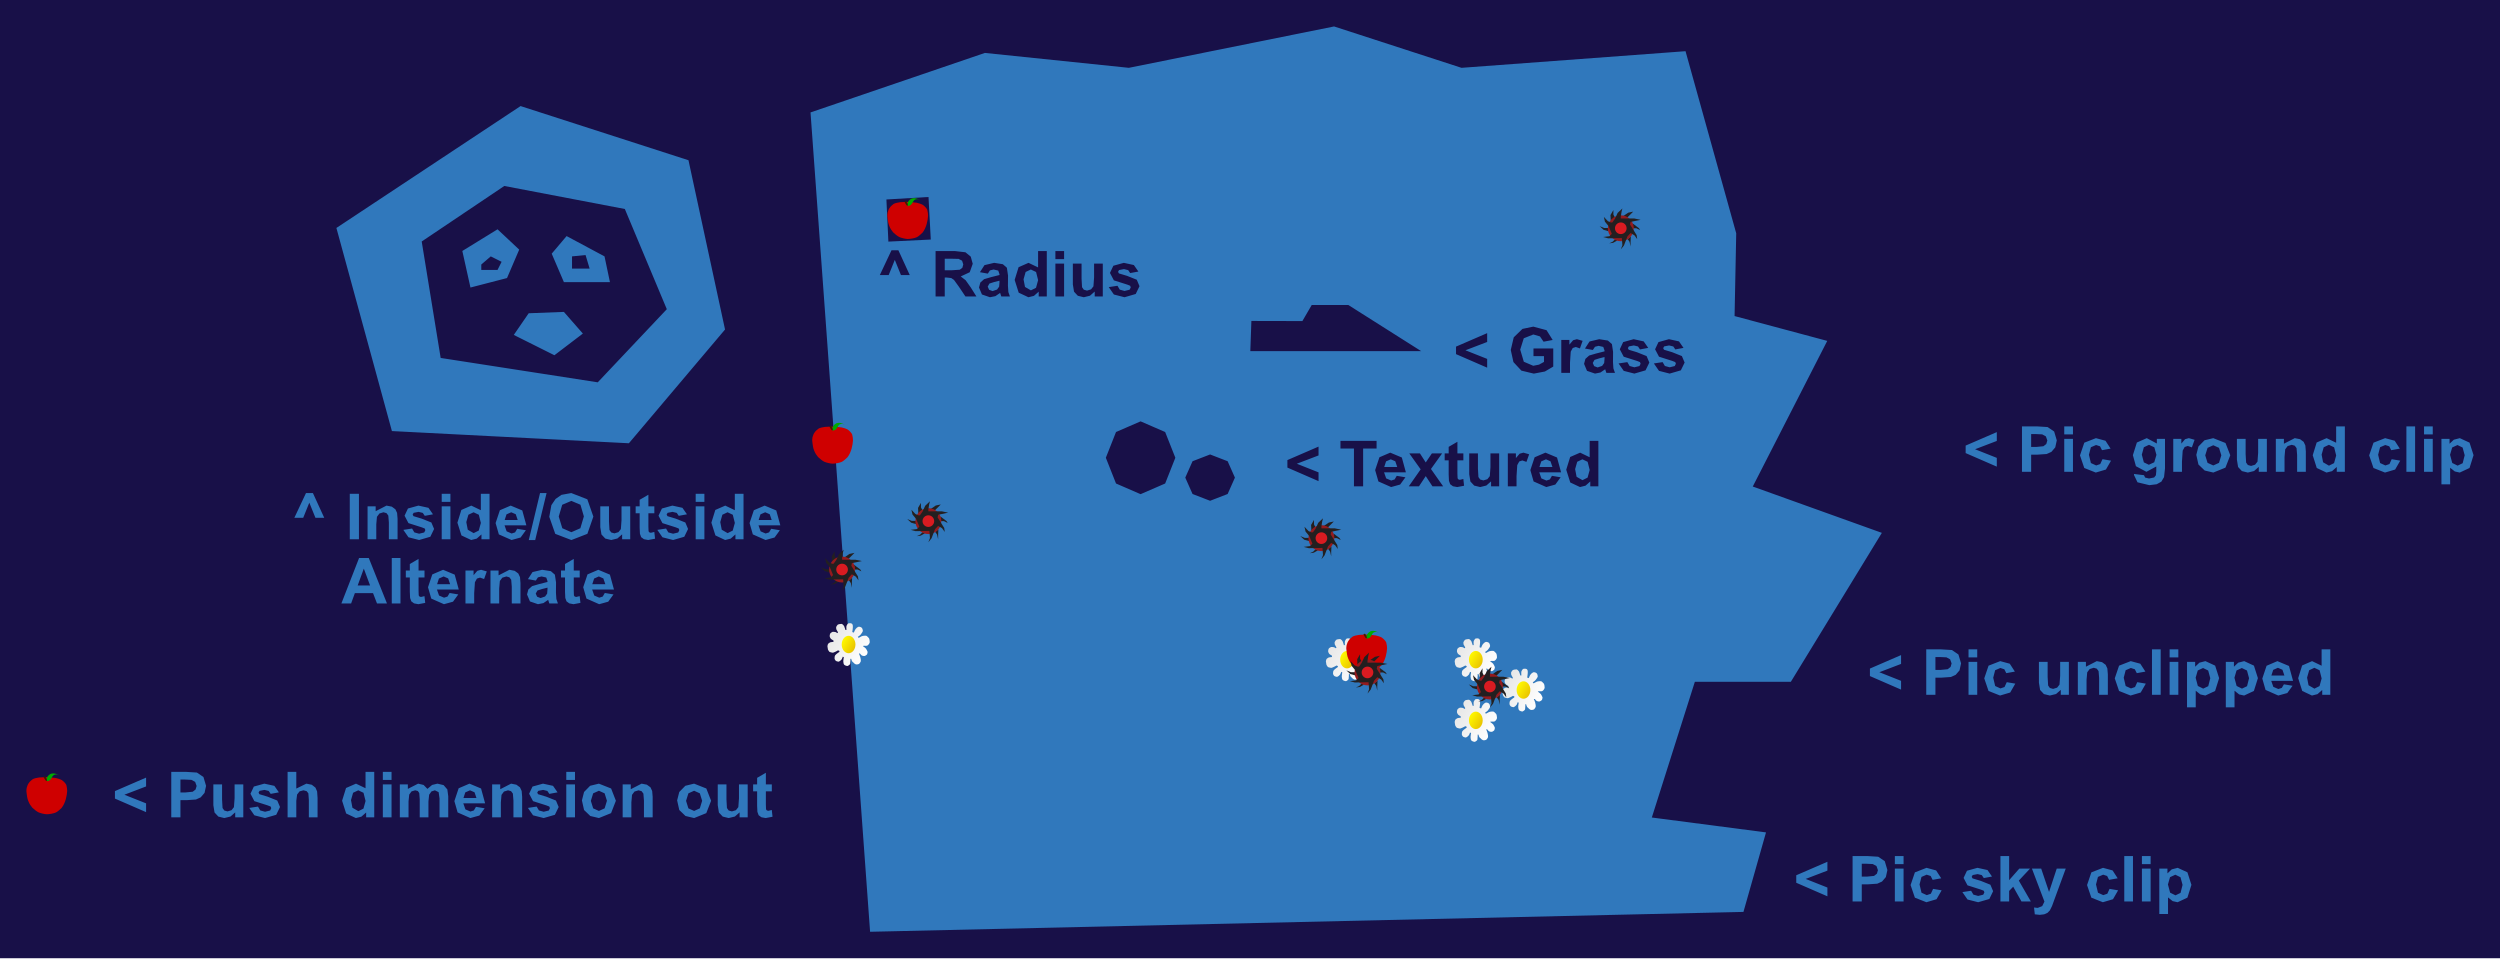
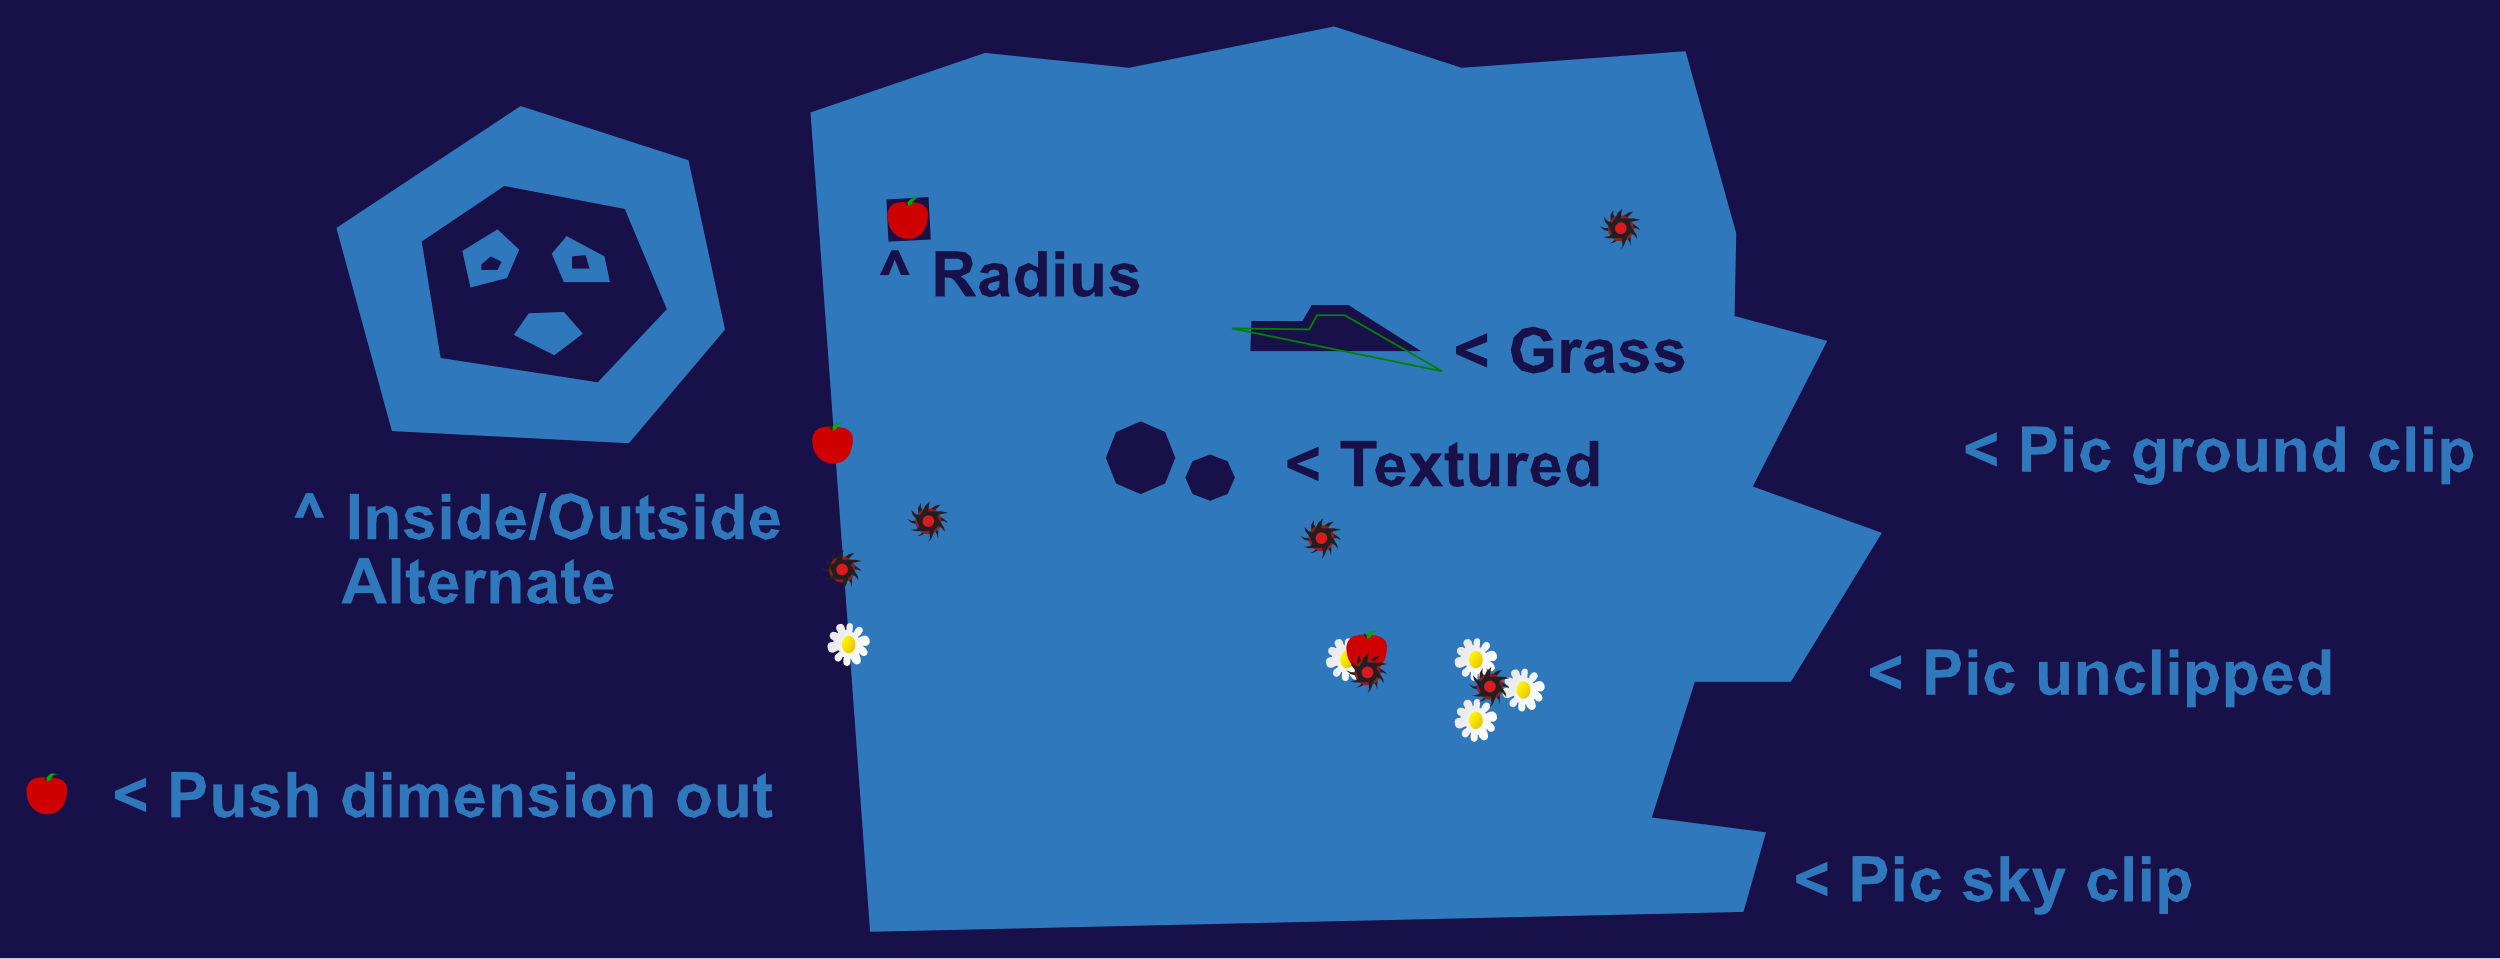
<svg xmlns="http://www.w3.org/2000/svg" xmlns:xlink="http://www.w3.org/1999/xlink" viewBox="0 0 945.219 362.292">
  <defs>
    <g id="killer">
      <style type="text/css">
        	.st0{fill:#231F20;}
        	.st1{fill:#941A1D;}
        	.st2{fill:#D91B21;}
        </style>
      <polygon id="polygon3339" class="st0" points="12.7,1.2 10.8,1.6 8.9,2.9 10.4,3.5 " />
      <polygon id="polygon3341" class="st0" points="15.3,8.2 13.9,7.5 12.7,7.5 12.5,5.7 14.9,7.5 " />
      <polygon id="polygon3343" class="st0" points="11.7,14.4 11.3,12.6 10.6,11.6 11.8,10.6 11.7,12.7 " />
      <polygon id="polygon3345" class="st0" points="3.6,13.2 4.9,12.6 5.8,11.7 6.7,12.1 5.1,13 " />
      <polygon id="polygon3347" class="st0" points="1.7,7.4 0,6.7 1.5,8.1 3.3,8.6 3.3,7.4 " />
      <polygon id="polygon3349" class="st0" points="5.2,0.6 5.2,2.3 5.8,3.5 4.2,4.6 4.1,2.5 " />
      <circle id="circle3351" class="st1" cx="8" cy="7.5" r="4.9" />
      <polygon id="polygon3353" class="st0" points="14.2,11.6 13.2,10.2 11.7,9.3 10.5,10.6 9.2,14 8,15.5 8.6,13.9 8.4,11.2 3.2,11.3          1.3,10.8 3.7,10.5 4.6,9.6 3.4,6.7 2,5 1.6,3.2 3.1,4.8 4.2,5.3 4.8,5.3 5.8,3.9 6.8,1.7 8.6,0 8.3,1.2 8,3.1 8,3.8 13.1,3.8          15.5,4.3 11.7,5.1 11.5,6.1 14,10.1 " />
      <circle id="circle3355" class="st2" cx="8" cy="7.5" r="2.2" />
    </g>
    <g id="apple">
      <style type="text/css">
        	.main{fill:#CF0000;}
        	.leaf{fill:#00AA00;}
        	.stem{fill:#3F1D00;}
        </style>
      <path class="main" d="M15.4,6.6c0-0.5-0.1-1.5-0.3-2.2c-0.2-0.6-1.1-1.5-1.7-1.9c-0.5-0.3-1.7-0.7-2.3-0.8C10.2,1.6,8.8,1.4,8,1.4             c-0.7,0-2.5,0-3.2,0.1c-0.6,0.1-2,0.3-2.5,0.7c-0.4,0.3-1.2,1-1.4,1.4C0.6,3.9,0.2,4.9,0.1,5.4c-0.2,1.1-0.1,1.7,0,2.3             c0.1,0.7,0.2,1.8,0.6,2.7c0.4,1.1,1,1.9,1.5,2.5c0.5,0.5,1.7,1.5,2.4,1.8c0.7,0.3,2.3,0.7,3.1,0.7c0.9,0,2.7-0.3,3.5-0.7             c0.6-0.3,1.6-1.2,2.1-1.7C14.8,11.1,15.3,8.3,15.4,6.6z" />
      <path class="leaf" d="M12.3,0.7c-0.2-0.1-0.8-0.5-1.5-0.3c-0.1,0-0.3,0.1-0.5,0.2C9.9,0.9,9.8,1.1,9.5,1.7C9.2,2.1,9.1,2.3,8.9,2.5             C8.5,2.8,7.8,3,7.6,2.8C7.3,2.5,7.7,1.6,8,1.1c0.2-0.3,0.6-0.7,1.2-1C10.7-0.4,12.2,0.6,12.3,0.7z" />
      <path class="stem" d="M7.4,2.8C7.1,2.5,6.5,1.4,6.5,1.4c0-0.1,0-0.2,0.1-0.2l0.2-0.1c0.2-0.1,0.4,0,0.4,0.1c0,0,0.6,1,0.6,1.4             c0,0-0.1,0.1-0.2,0.2C7.6,2.8,7.4,2.8,7.4,2.8z" />
    </g>
    <g id="flower">
      <style type="text/css">
    	.petals{fill:url(#gradientpetals);}
    	.middle{fill:url(#gradientmiddle);}
    </style>
      <linearGradient id="gradientpetals" gradientUnits="userSpaceOnUse" x1="14.81" y1="11.872" x2="1.102" y2="3.958">
        <stop offset="0" style="stop-color:#FFFFFF" />
        <stop offset="1" style="stop-color:#E7E7E7" />
      </linearGradient>
      <path id="petals" class="petals" d="M9.4,3.3L10,3.5c0,0,0.4-1.1,0.7-1.4c0.2-0.3,0.7-0.7,1-0.8c0.3-0.1,1,0.1,1.2,0.3   c0.3,0.2,0.5,0.9,0.5,1.2c0,0.4-0.6,1.1-0.8,1.4c-0.2,0.3-1.1,0.9-1.1,0.9l0.3,0.4c0,0,0.8-0.4,1.1-0.6c0.4-0.2,1.4-0.3,1.8-0.2   c0.3,0.1,0.8,0.7,1,0.9c0.2,0.3,0.3,1.1,0.3,1.5c0,0.4-0.5,1.1-0.9,1.3c-0.3,0.2-1.1,0-1.5,0.1c-0.1,0-0.2,0.1-0.2,0.1s1,0.7,1.2,1   c0.2,0.3,0.5,0.9,0.6,1.2c0,0.2-0.1,0.7-0.2,0.9c-0.1,0.2-0.6,0.5-0.8,0.6c-0.3,0.1-0.9,0-1.1-0.1c-0.3-0.1-0.8-0.8-0.8-0.8l-0.4,0   c0,0,0.4,0.9,0.5,1.3c0.1,0.4,0.3,1.2,0.2,1.7c-0.1,0.3-0.4,0.7-0.6,0.9c-0.3,0.2-0.9,0.3-1.3,0.2c-0.3-0.1-0.8-0.5-1-0.8   C9.2,14.5,9,13.4,9,13.4H8.7c0,0,0,1.5-0.1,1.9C8.5,15.6,8,16,7.7,16.1c-0.3,0.1-1.1-0.2-1.3-0.4c-0.3-0.2-0.4-1-0.4-1.4   c0-0.4,0.2-1.5,0.2-1.5l-0.4-0.2c0,0-0.2,0.7-0.4,1c-0.2,0.3-0.8,0.8-1.2,0.9c-0.3,0-0.9-0.2-1.1-0.4c-0.2-0.2-0.4-0.6-0.4-0.8   c0-0.3,0-1,0.3-1.3c0.3-0.4,1.5-1.2,1.5-1.2s0.1-0.3,0-0.4C4.3,10.3,4,10.2,4,10.2s-0.6,0.4-0.9,0.5c-0.3,0.1-0.8,0.4-1.1,0.4   c-0.3,0-0.9-0.2-1.2-0.3c-0.2-0.2-0.5-0.6-0.6-0.9C0.2,9.6,0,9,0,8.6c0-0.2,0.2-0.9,0.4-1c0.2-0.2,0.7-0.5,1-0.5   C1.6,7.1,2.3,7,2.3,7l0-0.5c0,0-0.6-0.4-0.8-0.5C1.2,5.8,1,5.4,0.9,5.1c-0.1-0.3,0-1,0.2-1.3C1.3,3.5,2,3.2,2,3.2s0.8,0,1.1,0.1   c0.2,0.1,0.7,0.4,0.7,0.4l0.2-0.3c0,0-0.4-0.7-0.5-0.9C3.3,2.3,3.3,1.7,3.3,1.4c0.1-0.3,0.4-0.7,0.6-0.9C4.2,0.3,5,0.2,5.4,0.2   C5.7,0.3,6.1,0.7,6.3,1c0.2,0.4,0.5,1.5,0.5,1.5l0.4,0c0,0-0.1-1.1,0-1.5c0.1-0.3,0.4-0.8,0.7-1c0.3-0.1,1-0.1,1.3,0.1   c0.2,0.1,0.4,0.5,0.4,0.8C9.7,1.5,9.4,3.3,9.4,3.3z" />
      <linearGradient id="gradientmiddle" gradientUnits="userSpaceOnUse" x1="10.408" y1="9.466" x2="5.545" y2="6.658">
        <stop offset="0" style="stop-color:#E9C300" />
        <stop offset="1" style="stop-color:#FFF900" />
      </linearGradient>
      <ellipse id="middle" class="middle" cx="8" cy="8" rx="2.6" ry="3.3" />
    </g>
  </defs>
  <rect width="100%" height="100%" style="fill: #181048;" />
  <path fill-rule="evenodd" fill="#3078bc" d="M659.175 344.784 L328.97 352.292 L306.444 42.509 L372.371 20.011 L426.808 25.643 L504.396 10 L552.576 25.643 L637.275 19.357 L656.444 88.214 L655.819 119.499 L690.858 128.885 L662.701 183.948 L711.507 201.468 L677.093 257.782 L640.801 257.782 L624.533 309.09 L667.707 314.721 M464.159 174.388 L457.523 171.822 L450.886 174.388 L448.137 180.582 L450.886 186.776 L457.523 189.342 L464.159 186.776 L466.908 180.582 M440.534 163.34 L431.243 159.308 L421.951 163.34 L418.103 173.073 L421.951 182.807 L431.243 186.839 L440.534 182.807 L444.383 173.073 M260.27 299.954 L259.391 302.79 L260.27 305.626 L262.438 306.61 L264.6 305.626 L265.473 302.766 L264.6 299.954 L262.438 298.97 M224.27 299.954 L223.391 302.79 L224.27 305.626 L226.438 306.61 L228.6 305.626 L229.473 302.766 L228.6 299.954 L226.438 298.97 M175.918 299.591 L175.226 301.723 L180.148 301.723 L179.41 299.55 L177.699 298.805 M133.498 299.737 L132.707 302.52 L133.257 305.403 L135.484 306.692 L137.418 305.725 L138.214 302.837 L137.441 299.749 L135.46 298.805 M274.664 296.567 L274.664 302.286 L274.846 305.503 L275.508 306.44 L276.727 306.786 L278.238 306.323 L279.153 305.175 L279.399 301.817 L279.399 296.567 L282.692 296.567 L282.692 309.013 L279.633 309.013 L279.633 307.149 L277.846 308.72 L275.508 309.294 L273.258 308.743 L271.817 307.196 L271.371 304.442 L271.371 296.567 M217.399 296.567 L217.399 309.013 L214.106 309.013 L214.106 296.567 M148.039 296.567 L148.039 309.013 L144.746 309.013 L144.746 296.567 M83.96 296.567 L83.96 302.286 L84.142 305.503 L84.804 306.44 L86.023 306.786 L87.534 306.323 L88.449 305.175 L88.695 301.817 L88.695 296.567 L91.988 296.567 L91.988 309.013 L88.929 309.013 L88.929 307.149 L87.142 308.72 L84.804 309.294 L82.554 308.743 L81.113 307.196 L80.667 304.442 L80.667 296.567 M267.055 298.12 L268.86 302.755 L267.037 307.436 L262.449 309.294 L259.186 308.52 L256.824 306.253 L256.016 302.614 L256.824 299.438 L259.115 297.095 L262.426 296.286 M244.57 296.679 L245.936 297.68 L246.58 299.063 L246.762 301.278 L246.762 309.013 L243.469 309.013 L243.469 302.661 L243.258 300.054 L242.572 299.134 L241.43 298.805 L239.895 299.274 L238.963 300.516 L238.711 303.376 L238.711 309.013 L235.418 309.013 L235.418 296.567 L238.477 296.567 L238.477 298.395 L242.578 296.286 M231.055 298.12 L232.86 302.755 L231.037 307.436 L226.449 309.294 L223.186 308.52 L220.824 306.253 L220.016 302.614 L220.824 299.438 L223.115 297.095 L226.426 296.286 M209.094 297.118 L210.805 299.579 L207.699 300.153 L206.943 299.04 L205.355 298.653 L203.492 299.016 L203.117 299.684 L203.445 300.282 L206.521 301.208 L210.195 302.673 L211.226 305.122 L209.797 308.063 L205.566 309.294 L201.541 308.263 L199.601 305.462 L202.906 304.958 L203.762 306.417 L205.566 306.915 L207.488 306.446 L207.922 305.567 L207.687 304.946 L206.586 304.513 L201.535 302.907 L200.058 300.106 L201.336 297.388 L205.297 296.286 M195.227 296.679 L196.592 297.68 L197.236 299.063 L197.418 301.278 L197.418 309.013 L194.125 309.013 L194.125 302.661 L193.914 300.054 L193.228 299.134 L192.086 298.805 L190.551 299.274 L189.619 300.516 L189.367 303.376 L189.367 309.013 L186.074 309.013 L186.074 296.567 L189.133 296.567 L189.133 298.395 L193.234 296.286 M181.883 298.12 L183.418 303.739 L175.168 303.739 L175.965 306.018 L177.863 306.833 L179.164 306.411 L179.961 305.052 L183.242 305.602 L181.244 308.35 L177.828 309.294 L173.023 307.173 L171.793 302.884 L173.41 298.038 L177.5 296.286 M160.16 296.778 L161.601 298.266 L163.371 296.778 L165.398 296.286 L167.718 296.843 L169.136 298.477 L169.476 301.055 L169.476 309.013 L166.183 309.013 L166.183 301.899 L165.843 299.509 L164.437 298.805 L163.136 299.227 L162.257 300.464 L161.988 303.036 L161.988 309.013 L158.695 309.013 L158.695 302.192 L158.519 299.848 L157.974 299.063 L156.972 298.805 L155.601 299.216 L154.728 300.399 L154.464 302.966 L154.464 309.013 L151.171 309.013 L151.171 296.567 L154.207 296.567 L154.207 298.266 L158.086 296.286 M103.734 297.118 L105.445 299.579 L102.339 300.153 L101.583 299.04 L99.995 298.653 L98.132 299.016 L97.757 299.684 L98.085 300.282 L101.161 301.208 L104.835 302.673 L105.866 305.122 L104.437 308.063 L100.206 309.294 L96.181 308.263 L94.241 305.462 L97.546 304.958 L98.402 306.417 L100.206 306.915 L102.128 306.446 L102.562 305.567 L102.327 304.946 L101.226 304.513 L96.175 302.907 L94.698 300.106 L95.976 297.388 L99.937 296.286 M68.222 299.614 L70.12 299.614 L72.862 299.345 L73.946 298.501 L74.339 297.165 L73.788 295.618 L72.394 294.856 L69.898 294.739 L68.222 294.739 M55.234 297.341 L47.019 300.481 L55.234 303.739 L55.234 307.055 L43.456 301.934 L43.456 299.098 L55.234 294.001 M289.563 296.567 L291.813 296.567 L291.813 299.192 L289.563 299.192 L289.563 304.208 L289.627 305.983 L289.92 306.399 L290.477 306.563 L291.801 306.247 L292.082 308.802 L289.481 309.294 L287.875 308.995 L286.826 308.221 L286.363 306.938 L286.258 304.618 L286.258 299.192 L284.746 299.192 L284.746 296.567 L286.258 296.567 L286.258 294.095 L289.563 292.173 M217.399 291.833 L217.399 294.88 L214.106 294.88 L214.106 291.833 M148.039 291.833 L148.039 294.88 L144.746 294.88 L144.746 291.833 M141.496 291.833 L141.496 309.013 L138.437 309.013 L138.437 307.184 L136.638 308.772 L134.546 309.294 L130.873 307.565 L129.343 302.743 L130.832 297.932 L134.593 296.286 L138.203 298.02 L138.203 291.833 M112.027 291.833 L112.027 298.149 L115.835 296.286 L117.886 296.708 L119.263 297.786 L119.896 299.239 L120.066 301.712 L120.066 309.013 L116.773 309.013 L116.773 302.438 L116.585 299.954 L115.923 299.116 L114.734 298.805 L113.269 299.204 L112.326 300.405 L112.027 302.778 L112.027 309.013 L108.734 309.013 L108.734 291.833 M70.319 291.833 L74.444 292.091 L76.917 293.772 L77.913 297.118 L77.339 299.778 L75.88 301.471 L74.081 302.286 L70.483 302.532 L68.222 302.532 L68.222 309.013 L64.753 309.013 L64.753 291.833 M204.994 222.683 L203.201 223.257 L202.556 224.417 L203.072 225.613 L204.384 226.117 L206.083 225.531 L206.869 224.441 L206.998 222.835 L206.998 222.179 M224.63 218.734 L223.939 220.867 L228.861 220.867 L228.123 218.693 L226.412 217.949 M165.95 218.734 L165.259 220.867 L170.181 220.867 L169.443 218.693 L167.732 217.949 M230.595 217.263 L232.13 222.882 L223.88 222.882 L224.677 225.162 L226.576 225.976 L227.877 225.554 L228.673 224.195 L231.955 224.746 L229.957 227.494 L226.541 228.437 L221.736 226.316 L220.505 222.027 L222.123 217.181 L226.212 215.429 M208.275 215.951 L209.792 217.275 L210.232 220.222 L210.197 224.066 L210.355 226.486 L210.947 228.156 L207.689 228.156 L207.373 227.183 L207.255 226.796 L205.451 228.027 L203.4 228.437 L200.371 227.394 L199.263 224.757 L199.767 222.876 L201.179 221.611 L203.798 220.843 L206.998 220.035 L206.998 219.706 L206.529 218.353 L204.759 217.949 L203.388 218.294 L202.591 219.507 L199.603 218.968 L201.337 216.296 L204.994 215.429 M194.595 215.822 L195.961 216.824 L196.605 218.206 L196.787 220.421 L196.787 228.156 L193.494 228.156 L193.494 221.804 L193.283 219.197 L192.597 218.277 L191.455 217.949 L189.919 218.417 L188.988 219.66 L188.736 222.519 L188.736 228.156 L185.443 228.156 L185.443 215.71 L188.502 215.71 L188.502 217.538 L192.603 215.429 M184.052 216.05 L183.033 218.921 L181.486 218.382 L180.314 218.763 L179.558 220.14 L179.283 224.312 L179.283 228.156 L175.99 228.156 L175.99 215.71 L179.048 215.71 L179.048 217.48 L180.46 215.828 L181.884 215.429 M171.915 217.263 L173.45 222.882 L165.2 222.882 L165.997 225.162 L167.896 225.976 L169.197 225.554 L169.993 224.195 L173.275 224.746 L171.277 227.494 L167.861 228.437 L163.056 226.316 L161.825 222.027 L163.443 217.181 L167.532 215.429 M135.236 221.359 L139.923 221.359 L137.556 214.984 M216.931 215.71 L219.181 215.71 L219.181 218.335 L216.931 218.335 L216.931 223.351 L216.996 225.126 L217.289 225.542 L217.845 225.706 L219.17 225.39 L219.451 227.945 L216.849 228.437 L215.244 228.138 L214.195 227.365 L213.732 226.081 L213.627 223.761 L213.627 218.335 L212.115 218.335 L212.115 215.71 L213.627 215.71 L213.627 213.238 L216.931 211.316 M158.251 215.71 L160.501 215.71 L160.501 218.335 L158.251 218.335 L158.251 223.351 L158.316 225.126 L158.609 225.542 L159.165 225.706 L160.49 225.39 L160.771 227.945 L158.169 228.437 L156.564 228.138 L155.515 227.365 L155.052 226.081 L154.947 223.761 L154.947 218.335 L153.435 218.335 L153.435 215.71 L154.947 215.71 L154.947 213.238 L158.251 211.316 M151.415 210.976 L151.415 228.156 L148.122 228.156 L148.122 210.976 M139.431 210.976 L146.31 228.156 L142.537 228.156 L141.037 224.253 L134.169 224.253 L132.751 228.156 L129.072 228.156 L135.763 210.976 M287.529 194.467 L286.838 196.6 L291.76 196.6 L291.021 194.426 L289.31 193.682 M273.117 194.614 L272.326 197.397 L272.877 200.28 L275.103 201.569 L277.037 200.602 L277.834 197.713 L277.06 194.625 L275.08 193.682 M191.505 194.467 L190.814 196.6 L195.736 196.6 L194.997 194.426 L193.286 193.682 M177.093 194.614 L176.302 197.397 L176.853 200.28 L179.079 201.569 L181.013 200.602 L181.81 197.713 L181.036 194.625 L179.056 193.682 M266.322 191.444 L266.322 203.889 L263.029 203.889 L263.029 191.444 M230.252 191.444 L230.252 197.162 L230.433 200.379 L231.095 201.317 L232.314 201.662 L233.826 201.2 L234.74 200.051 L234.986 196.694 L234.986 191.444 L238.279 191.444 L238.279 203.889 L235.22 203.889 L235.22 202.026 L233.433 203.596 L231.095 204.17 L228.845 203.619 L227.404 202.073 L226.959 199.319 L226.959 191.444 M170.298 191.444 L170.298 203.889 L167.005 203.889 L167.005 191.444 M293.494 192.996 L295.029 198.616 L286.779 198.616 L287.576 200.895 L289.474 201.709 L290.775 201.287 L291.572 199.928 L294.853 200.479 L292.855 203.227 L289.439 204.17 L284.635 202.049 L283.404 197.76 L285.021 192.914 L289.111 191.162 M258.017 191.994 L259.728 194.455 L256.623 195.03 L255.867 193.916 L254.279 193.53 L252.415 193.893 L252.04 194.561 L252.369 195.159 L255.445 196.084 L259.119 197.549 L260.15 199.998 L258.72 202.94 L254.49 204.17 L250.464 203.139 L248.525 200.338 L251.83 199.834 L252.685 201.293 L254.49 201.791 L256.412 201.323 L256.845 200.444 L256.611 199.823 L255.509 199.389 L250.458 197.784 L248.982 194.983 L250.259 192.264 L254.22 191.162 M197.47 192.996 L199.005 198.616 L190.755 198.616 L191.552 200.895 L193.45 201.709 L194.751 201.287 L195.548 199.928 L198.829 200.479 L196.831 203.227 L193.415 204.17 L188.611 202.049 L187.38 197.76 L188.997 192.914 L193.087 191.162 M161.993 191.994 L163.704 194.455 L160.599 195.03 L159.843 193.916 L158.255 193.53 L156.392 193.893 L156.017 194.561 L156.345 195.159 L159.421 196.084 L163.095 197.549 L164.126 199.998 L162.696 202.94 L158.466 204.17 L154.44 203.139 L152.501 200.338 L155.806 199.834 L156.661 201.293 L158.466 201.791 L160.388 201.323 L160.821 200.444 L160.587 199.823 L159.485 199.389 L154.434 197.784 L152.958 194.983 L154.235 192.264 L158.196 191.162 M148.126 191.555 L149.491 192.557 L150.136 193.94 L150.317 196.155 L150.317 203.889 L147.024 203.889 L147.024 197.537 L146.813 194.93 L146.128 194.01 L144.985 193.682 L143.45 194.151 L142.519 195.393 L142.267 198.252 L142.267 203.889 L138.974 203.889 L138.974 191.444 L142.032 191.444 L142.032 193.272 L146.134 191.162 M212.564 190.852 L211.252 195.287 L212.599 199.711 L216.021 201.217 L219.425 199.723 L220.755 195.241 L219.461 190.834 L216.021 189.381 M245.15 191.444 L247.4 191.444 L247.4 194.069 L245.15 194.069 L245.15 199.084 L245.215 200.86 L245.507 201.276 L246.064 201.44 L247.388 201.123 L247.67 203.678 L245.068 204.17 L243.463 203.871 L242.414 203.098 L241.951 201.815 L241.845 199.494 L241.845 194.069 L240.334 194.069 L240.334 191.444 L241.845 191.444 L241.845 188.971 L245.15 187.049 M281.115 186.709 L281.115 203.889 L278.057 203.889 L278.057 202.061 L276.258 203.649 L274.166 204.17 L270.492 202.442 L268.963 197.619 L270.451 192.809 L274.213 191.162 L277.822 192.897 L277.822 186.709 M266.322 186.709 L266.322 189.756 L263.029 189.756 L263.029 186.709 M185.091 186.709 L185.091 203.889 L182.033 203.889 L182.033 202.061 L180.234 203.649 L178.142 204.17 L174.468 202.442 L172.939 197.619 L174.427 192.809 L178.189 191.162 L181.798 192.897 L181.798 186.709 M170.298 186.709 L170.298 189.756 L167.005 189.756 L167.005 186.709 M135.712 186.709 L135.712 203.889 L132.243 203.889 L132.243 186.709 M222.062 188.772 L224.341 195.323 L222.08 201.832 L216.033 204.182 L209.939 201.844 L207.677 195.405 L208.462 190.998 L210.062 188.643 L212.283 187.096 L215.986 186.416 M206.654 186.416 L202.353 204.182 L199.927 204.182 L204.181 186.416 M118.306 186.416 L122.595 195.78 L119.267 195.78 L116.946 190.049 L114.638 195.78 L111.286 195.78 L115.692 186.416 M196.817 40.104 L260.304 60.584 L274.128 124.583 L237.777 167.591 L148.178 162.983 L127.186 86.184 M190.673 70.312 L159.442 91.304 L166.61 135.335 L226.001 144.551 L252.112 116.903 L236.241 79.016 M188.113 86.696 L196.305 94.376 L191.697 105.127 L177.873 108.711 L174.801 94.888 M228.561 96.936 L230.609 106.663 L213.201 106.663 L208.593 95.912 L214.225 89.256 M213.201 117.927 L220.369 126.119 L209.617 134.311 L194.257 126.631 L199.889 118.439 M216.273 96.936 L216.273 101.543 L222.929 101.543 L221.393 96.424 M185.553 96.936 L181.969 100.008 L181.969 102.055 L188.113 102.055 L189.649 98.984 M834.648 169.327 L833.77 172.163 L834.648 174.999 L836.816 175.983 L838.979 174.999 L839.852 172.139 L838.979 169.327 L836.816 168.342 M927.133 169.192 L926.336 171.952 L927.168 175.051 L929.196 176.053 L931.106 175.133 L931.868 172.116 L931.082 169.21 L929.137 168.26 M878.564 169.11 L877.773 171.893 L878.324 174.776 L880.551 176.065 L882.484 175.098 L883.281 172.21 L882.508 169.122 L880.527 168.178 M810.561 169.098 L809.793 171.905 L810.561 174.805 L812.453 175.725 L814.492 174.782 L815.324 171.987 L814.527 169.116 L812.512 168.178 M919.793 165.94 L919.793 178.385 L916.5 178.385 L916.5 165.94 M849.043 165.94 L849.043 171.659 L849.225 174.876 L849.887 175.813 L851.105 176.159 L852.617 175.696 L853.531 174.547 L853.777 171.19 L853.777 165.94 L857.07 165.94 L857.07 178.385 L854.012 178.385 L854.012 176.522 L852.225 178.092 L849.887 178.667 L847.637 178.116 L846.195 176.569 L845.75 173.815 L845.75 165.94 M783.761 165.94 L783.761 178.385 L780.468 178.385 L780.468 165.94 M933.707 167.358 L935.219 172.092 L933.696 176.938 L930.004 178.667 L928.135 178.256 L926.371 176.85 L926.371 183.12 L923.079 183.12 L923.079 165.94 L926.149 165.94 L926.149 167.768 L927.766 166.245 L930.028 165.659 M905.408 166.637 L907.336 169.62 L904.09 170.206 L903.346 168.741 L901.84 168.249 L899.877 169.098 L899.144 171.94 L899.889 175.069 L901.887 175.983 L903.422 175.45 L904.266 173.616 L907.5 174.167 L905.566 177.53 L901.734 178.667 L897.381 176.944 L895.758 172.174 L897.387 167.376 L901.793 165.659 M869.613 166.051 L870.978 167.053 L871.623 168.436 L871.805 170.651 L871.805 178.385 L868.512 178.385 L868.512 172.034 L868.301 169.426 L867.615 168.506 L866.473 168.178 L864.937 168.647 L864.006 169.889 L863.754 172.749 L863.754 178.385 L860.461 178.385 L860.461 165.94 L863.519 165.94 L863.519 167.768 L867.621 165.659 M841.434 167.493 L843.238 172.128 L841.416 176.809 L836.828 178.667 L833.564 177.893 L831.203 175.626 L830.395 171.987 L831.203 168.811 L833.494 166.467 L836.805 165.659 M829.742 166.28 L828.723 169.151 L827.176 168.612 L826.004 168.993 L825.248 170.37 L824.973 174.542 L824.973 178.385 L821.68 178.385 L821.68 165.94 L824.738 165.94 L824.738 167.71 L826.15 166.057 L827.574 165.659 M815.477 167.686 L815.477 165.94 L818.559 165.94 L818.559 177.108 L818.195 180.401 L817.176 182.112 L815.424 183.085 L812.652 183.436 L808.164 182.352 L806.84 179.604 L806.852 179.206 L810.613 179.663 L811.047 180.565 L812.523 180.917 L814.457 180.53 L815.113 179.698 L815.266 178.186 L815.266 176.37 L811.539 178.385 L807.566 176.264 L806.418 172.092 L807.924 167.311 L811.668 165.659 M796.064 166.637 L797.992 169.62 L794.746 170.206 L794.002 168.741 L792.496 168.249 L790.533 169.098 L789.8 171.94 L790.545 175.069 L792.543 175.983 L794.078 175.45 L794.922 173.616 L798.156 174.167 L796.222 177.53 L792.39 178.667 L788.037 176.944 L786.414 172.174 L788.043 167.376 L792.449 165.659 M767.952 168.987 L769.851 168.987 L772.593 168.717 L773.677 167.874 L774.07 166.538 L773.519 164.991 L772.124 164.229 L769.628 164.112 L767.952 164.112 M754.964 166.713 L746.749 169.854 L754.964 173.112 L754.964 176.428 L743.187 171.307 L743.187 168.471 L754.964 163.374 M919.793 161.206 L919.793 164.253 L916.5 164.253 L916.5 161.206 M913.121 161.206 L913.121 178.385 L909.828 178.385 L909.828 161.206 M886.562 161.206 L886.562 178.385 L883.504 178.385 L883.504 176.557 L881.705 178.145 L879.613 178.667 L875.939 176.938 L874.41 172.116 L875.898 167.305 L879.66 165.659 L883.269 167.393 L883.269 161.206 M783.761 161.206 L783.761 164.253 L780.468 164.253 L780.468 161.206 M770.05 161.206 L774.175 161.463 L776.648 163.145 L777.644 166.491 L777.07 169.151 L775.611 170.844 L773.812 171.659 L770.214 171.905 L767.952 171.905 L767.952 178.385 L764.484 178.385 L764.484 161.206 M845.604 253.497 L844.808 256.257 L845.64 259.356 L847.667 260.358 L849.577 259.438 L850.339 256.421 L849.554 253.514 L847.608 252.565 M830.94 253.497 L830.144 256.257 L830.976 259.356 L833.003 260.358 L834.913 259.438 L835.675 256.421 L834.89 253.514 L832.944 252.565 M873.068 253.415 L872.276 256.198 L872.827 259.081 L875.054 260.37 L876.987 259.403 L877.784 256.514 L877.011 253.426 L875.03 252.483 M859.472 253.268 L858.78 255.401 L863.702 255.401 L862.964 253.227 L861.253 252.483 M823.6 250.245 L823.6 262.69 L820.308 262.69 L820.308 250.245 M774.186 250.245 L774.186 255.964 L774.368 259.18 L775.03 260.118 L776.249 260.464 L777.76 260.001 L778.674 258.852 L778.921 255.495 L778.921 250.245 L782.213 250.245 L782.213 262.69 L779.155 262.69 L779.155 260.827 L777.368 262.397 L775.03 262.971 L772.78 262.421 L771.338 260.874 L770.893 258.12 L770.893 250.245 M747.568 250.245 L747.568 262.69 L744.276 262.69 L744.276 250.245 M865.436 251.798 L866.972 257.417 L858.722 257.417 L859.518 259.696 L861.417 260.51 L862.718 260.089 L863.515 258.729 L866.796 259.28 L864.798 262.028 L861.382 262.971 L856.577 260.85 L855.347 256.561 L856.964 251.716 L861.054 249.964 M852.179 251.663 L853.69 256.397 L852.167 261.243 L848.476 262.971 L846.606 262.561 L844.843 261.155 L844.843 267.424 L841.55 267.424 L841.55 250.245 L844.62 250.245 L844.62 252.073 L846.237 250.549 L848.499 249.964 M837.515 251.663 L839.026 256.397 L837.503 261.243 L833.812 262.971 L831.942 262.561 L830.179 261.155 L830.179 267.424 L826.886 267.424 L826.886 250.245 L829.956 250.245 L829.956 252.073 L831.573 250.549 L833.835 249.964 M809.215 250.942 L811.143 253.924 L807.897 254.51 L807.153 253.046 L805.647 252.553 L803.684 253.403 L802.952 256.245 L803.696 259.374 L805.694 260.288 L807.229 259.755 L808.073 257.921 L811.307 258.471 L809.374 261.835 L805.541 262.971 L801.188 261.249 L799.565 256.479 L801.194 251.68 L805.6 249.964 M794.756 250.356 L796.122 251.358 L796.766 252.741 L796.948 254.956 L796.948 262.69 L793.655 262.69 L793.655 256.339 L793.444 253.731 L792.758 252.811 L791.616 252.483 L790.081 252.952 L789.149 254.194 L788.897 257.053 L788.897 262.69 L785.604 262.69 L785.604 250.245 L788.663 250.245 L788.663 252.073 L792.764 249.964 M759.871 250.942 L761.799 253.924 L758.553 254.51 L757.809 253.046 L756.303 252.553 L754.34 253.403 L753.608 256.245 L754.352 259.374 L756.35 260.288 L757.885 259.755 L758.729 257.921 L761.963 258.471 L760.03 261.835 L756.198 262.971 L751.844 261.249 L750.221 256.479 L751.85 251.68 L756.256 249.964 M731.76 253.292 L733.658 253.292 L736.4 253.022 L737.484 252.178 L737.877 250.842 L737.326 249.296 L735.932 248.534 L733.435 248.417 L731.76 248.417 M718.771 251.018 L710.557 254.159 L718.771 257.417 L718.771 260.733 L706.994 255.612 L706.994 252.776 L718.771 247.678 M881.066 245.51 L881.066 262.69 L878.007 262.69 L878.007 260.862 L876.208 262.45 L874.116 262.971 L870.443 261.243 L868.913 256.421 L870.401 251.61 L874.163 249.964 L877.773 251.698 L877.773 245.51 M823.6 245.51 L823.6 248.557 L820.308 248.557 L820.308 245.51 M816.928 245.51 L816.928 262.69 L813.636 262.69 L813.636 245.51 M747.568 245.51 L747.568 248.557 L744.276 248.557 L744.276 245.51 M733.857 245.51 L737.982 245.768 L740.455 247.45 L741.451 250.796 L740.877 253.456 L739.418 255.149 L737.619 255.964 L734.021 256.21 L731.76 256.21 L731.76 262.69 L728.291 262.69 L728.291 245.51 M820.464 331.647 L819.667 334.407 L820.499 337.507 L822.527 338.509 L824.437 337.589 L825.198 334.571 L824.413 331.665 L822.468 330.716 M813.124 328.395 L813.124 340.841 L809.831 340.841 L809.831 328.395 M771.744 328.395 L774.721 337.231 L777.627 328.395 L781.037 328.395 L776.643 340.372 L775.858 342.54 L775.032 344.204 L774.129 345.136 L772.875 345.692 L771.194 345.892 L769.33 345.692 L769.037 343.114 L770.432 343.267 L772.131 342.593 L772.975 340.876 L768.24 328.395 M719.716 328.395 L719.716 340.841 L716.423 340.841 L716.423 328.395 M827.038 329.813 L828.55 334.548 L827.027 339.393 L823.335 341.122 L821.466 340.712 L819.702 339.306 L819.702 345.575 L816.409 345.575 L816.409 328.395 L819.48 328.395 L819.48 330.224 L821.097 328.7 L823.359 328.114 M798.739 329.093 L800.667 332.075 L797.421 332.661 L796.676 331.196 L795.171 330.704 L793.208 331.554 L792.475 334.395 L793.219 337.524 L795.217 338.438 L796.753 337.905 L797.596 336.071 L800.831 336.622 L798.897 339.985 L795.065 341.122 L790.712 339.399 L789.089 334.63 L790.717 329.831 L795.124 328.114 M751.443 328.946 L753.154 331.407 L750.049 331.981 L749.293 330.868 L747.705 330.481 L745.842 330.845 L745.467 331.513 L745.795 332.11 L748.871 333.036 L752.545 334.501 L753.576 336.95 L752.146 339.892 L747.916 341.122 L743.89 340.091 L741.951 337.29 L745.256 336.786 L746.111 338.245 L747.916 338.743 L749.838 338.274 L750.271 337.395 L750.037 336.774 L748.935 336.341 L743.885 334.735 L742.408 331.934 L743.685 329.216 L747.646 328.114 M732.019 329.093 L733.947 332.075 L730.701 332.661 L729.956 331.196 L728.451 330.704 L726.488 331.554 L725.755 334.395 L726.499 337.524 L728.497 338.438 L730.033 337.905 L730.876 336.071 L734.111 336.622 L732.177 339.985 L728.345 341.122 L723.992 339.399 L722.369 334.63 L723.997 329.831 L728.404 328.114 M703.907 331.442 L705.806 331.442 L708.548 331.173 L709.632 330.329 L710.024 328.993 L709.474 327.446 L708.079 326.684 L705.583 326.567 L703.907 326.567 M690.919 329.169 L682.704 332.309 L690.919 335.567 L690.919 338.884 L679.142 333.763 L679.142 330.927 L690.919 325.829 M813.124 323.661 L813.124 326.708 L809.831 326.708 L809.831 323.661 M806.452 323.661 L806.452 340.841 L803.159 340.841 L803.159 323.661 M759.631 323.661 L759.631 332.778 L763.486 328.395 L767.541 328.395 L763.287 332.942 L767.846 340.841 L764.295 340.841 L761.166 335.251 L759.631 336.856 L759.631 340.841 L756.338 340.841 L756.338 323.661 M719.716 323.661 L719.716 326.708 L716.423 326.708 L716.423 323.661 M706.005 323.661 L710.13 323.919 L712.603 325.6 L713.599 328.946 L713.024 331.606 L711.565 333.3 L709.767 334.114 L706.169 334.36 L703.907 334.36 L703.907 340.841 L700.439 340.841 L700.439 323.661 M335.137 75.421 L335.887 91.35 L351.919 90.57 L351.058 74.476 M377.889 106.125 L377.889 106.781 L377.76 108.387 L376.975 109.476 L375.275 110.062 L373.963 109.558 L373.447 108.363 L374.092 107.203 L375.885 106.629 M389.744 101.894 L391.725 102.838 L392.498 105.926 L391.701 108.814 L389.768 109.781 L387.541 108.492 L386.99 105.609 L387.782 102.826 M405.631 99.656 L405.631 107.531 L406.076 110.285 L407.518 111.832 L409.768 112.383 L412.106 111.808 L413.893 110.238 L413.893 112.101 L416.951 112.101 L416.951 99.656 L413.659 99.656 L413.659 104.906 L413.412 108.264 L412.498 109.412 L410.987 109.875 L409.768 109.529 L409.106 108.592 L408.924 105.375 L408.924 99.656 M399.029 99.656 L399.029 112.101 L402.322 112.101 L402.322 99.656 M424.901 99.375 L420.94 100.476 L419.662 103.195 L421.139 105.996 L426.19 107.601 L427.291 108.035 L427.526 108.656 L427.092 109.535 L425.17 110.004 L423.365 109.506 L422.51 108.047 L419.205 108.551 L421.145 111.351 L425.17 112.383 L429.401 111.152 L430.83 108.211 L429.799 105.762 L426.125 104.297 L423.049 103.371 L422.721 102.773 L423.096 102.105 L424.959 101.742 L426.547 102.129 L427.303 103.242 L430.408 102.668 L428.698 100.207 M375.885 99.375 L372.229 100.242 L370.494 102.914 L373.482 103.453 L374.279 102.24 L375.65 101.894 L377.42 102.299 L377.889 103.652 L377.889 103.98 L374.689 104.789 L372.07 105.556 L370.658 106.822 L370.154 108.703 L371.262 111.34 L374.291 112.383 L376.342 111.972 L378.146 110.742 L378.264 111.129 L378.58 112.101 L381.838 112.101 L381.246 110.431 L381.088 108.012 L381.123 104.168 L380.684 101.221 L379.166 99.896 M357.197 97.828 L359.904 97.828 L362.436 97.887 L363.742 98.56 L364.205 99.961 L363.854 101.25 L362.881 101.976 L359.764 102.187 L357.197 102.187 M399.029 94.922 L399.029 97.969 L402.322 97.969 L402.322 94.922 M392.487 94.922 L392.487 101.109 L388.877 99.375 L385.115 101.021 L383.627 105.832 L385.157 110.654 L388.83 112.383 L390.922 111.861 L392.721 110.273 L392.721 112.101 L395.78 112.101 L395.78 94.922 M353.729 94.922 L353.729 112.101 L357.197 112.101 L357.197 104.93 L357.901 104.93 L359.647 105.123 L360.69 105.838 L362.518 108.363 L365.026 112.101 L369.174 112.101 L367.076 108.75 L365.102 105.961 L363.244 104.519 L366.643 102.931 L367.779 99.738 L367.029 97.031 L365.031 95.385 L361.029 94.922 M337.061 94.629 L332.654 103.992 L336.006 103.992 L338.315 98.262 L340.635 103.992 L343.963 103.992 L339.674 94.629 M537.329 132.757 L509.775 115.309 L495.951 115.309 L492.417 121.392 L473.134 121.348 L472.731 132.757 M598.288 173.66 L600.269 174.603 L601.042 177.691 L600.245 180.579 L598.312 181.546 L596.085 180.257 L595.534 177.374 L596.325 174.591 M584.511 173.66 L586.222 174.404 L586.96 176.577 L582.038 176.577 L582.729 174.445 M525.831 173.66 L527.542 174.404 L528.28 176.577 L523.358 176.577 L524.049 174.445 M555.495 171.421 L555.495 179.296 L555.94 182.05 L557.382 183.597 L559.632 184.148 L561.97 183.574 L563.757 182.003 L563.757 183.867 L566.815 183.867 L566.815 171.421 L563.522 171.421 L563.522 176.671 L563.276 180.029 L562.362 181.177 L560.851 181.64 L559.632 181.294 L558.97 180.357 L558.788 177.14 L558.788 171.421 M532.835 171.421 L537.136 177.456 L532.647 183.867 L536.503 183.867 L539.057 180.011 L541.589 183.867 L545.632 183.867 L541.026 177.316 L545.245 171.421 L541.378 171.421 L539.057 174.843 L536.854 171.421 M584.311 171.14 L580.222 172.892 L578.604 177.738 L579.835 182.027 L584.64 184.148 L588.056 183.204 L590.054 180.456 L586.772 179.906 L585.976 181.265 L584.675 181.687 L582.776 180.872 L581.979 178.593 L590.229 178.593 L588.694 172.974 M575.983 171.14 L574.559 171.538 L573.147 173.191 L573.147 171.421 L570.089 171.421 L570.089 183.867 L573.382 183.867 L573.382 180.023 L573.657 175.851 L574.413 174.474 L575.585 174.093 L577.132 174.632 L578.151 171.761 M525.631 171.14 L521.542 172.892 L519.924 177.738 L521.155 182.027 L525.96 184.148 L529.376 183.204 L531.374 180.456 L528.092 179.906 L527.296 181.265 L525.995 181.687 L524.096 180.872 L523.299 178.593 L531.549 178.593 L530.014 172.974 M498.525 168.855 L486.748 173.952 L486.748 176.788 L498.525 181.91 L498.525 178.593 L490.31 175.335 L498.525 172.195 M551.03 167.027 L547.726 168.949 L547.726 171.421 L546.214 171.421 L546.214 174.046 L547.726 174.046 L547.726 179.472 L547.831 181.792 L548.294 183.076 L549.343 183.849 L550.948 184.148 L553.55 183.656 L553.269 181.101 L551.944 181.417 L551.388 181.253 L551.095 180.837 L551.03 179.062 L551.03 174.046 L553.28 174.046 L553.28 171.421 L551.03 171.421 M601.03 166.687 L601.03 172.874 L597.421 171.14 L593.659 172.786 L592.171 177.597 L593.7 182.419 L597.374 184.148 L599.466 183.626 L601.265 182.038 L601.265 183.867 L604.323 183.867 L604.323 166.687 M506.814 166.687 L506.814 169.593 L511.912 169.593 L511.912 183.867 L515.381 183.867 L515.381 169.593 L520.467 169.593 L520.467 166.687 M606.65 134.991 L606.65 135.648 L606.521 137.253 L605.736 138.343 L604.037 138.929 L602.724 138.425 L602.209 137.23 L602.853 136.069 L604.646 135.495 M631.006 128.241 L627.045 129.343 L625.768 132.062 L627.244 134.862 L632.295 136.468 L633.397 136.902 L633.631 137.523 L633.197 138.402 L631.276 138.87 L629.471 138.372 L628.615 136.913 L625.311 137.417 L627.25 140.218 L631.276 141.249 L635.506 140.019 L636.936 137.077 L635.904 134.628 L632.231 133.163 L629.154 132.237 L628.826 131.64 L629.201 130.972 L631.065 130.609 L632.653 130.995 L633.408 132.109 L636.514 131.534 L634.803 129.073 M617.662 128.241 L613.701 129.343 L612.424 132.062 L613.9 134.862 L618.951 136.468 L620.053 136.902 L620.287 137.523 L619.853 138.402 L617.932 138.87 L616.127 138.372 L615.271 136.913 L611.967 137.417 L613.906 140.218 L617.932 141.249 L622.162 140.019 L623.592 137.077 L622.56 134.628 L618.887 133.163 L615.81 132.237 L615.482 131.64 L615.857 130.972 L617.721 130.609 L619.309 130.995 L620.064 132.109 L623.17 131.534 L621.459 129.073 M604.646 128.241 L600.99 129.109 L599.256 131.78 L602.244 132.319 L603.041 131.107 L604.412 130.761 L606.181 131.165 L606.65 132.519 L606.65 132.847 L603.451 133.655 L600.832 134.423 L599.42 135.689 L598.916 137.569 L600.023 140.206 L603.052 141.249 L605.103 140.839 L606.908 139.609 L607.025 139.995 L607.341 140.968 L610.599 140.968 L610.007 139.298 L609.849 136.878 L609.884 133.034 L609.445 130.087 L607.927 128.763 M596.201 128.241 L594.777 128.64 L593.365 130.292 L593.365 128.523 L590.306 128.523 L590.306 140.968 L593.599 140.968 L593.599 137.124 L593.875 132.952 L594.63 131.575 L595.802 131.194 L597.349 131.734 L598.369 128.862 M562.279 125.956 L550.502 131.054 L550.502 133.89 L562.279 139.011 L562.279 135.694 L554.064 132.437 L562.279 129.296 M579.732 123.495 L575.619 124.351 L572.326 127.55 L571.201 132.319 L572.208 136.896 L575.22 140.13 L579.919 141.261 L584.109 140.458 L587.267 138.601 L587.267 131.757 L579.791 131.757 L579.791 134.652 L583.763 134.652 L583.763 136.831 L581.882 137.868 L579.697 138.296 L576.134 136.767 L574.775 132.179 L576.117 127.902 L579.732 126.46 L582.234 127.193 L583.599 129.191 L587.044 128.546 L584.73 124.837 Z" />
+   <path fill="none" stroke="green" stroke-width="0.7" d="M545.328 140.392 L508.419 119.186 L497.95 119.186 L494.997 124.555 L465.738 124.152 Z" />
  <use x="501.3" y="241.414" xlink:href="#flower" />
  <use x="335.496" y="74.957" xlink:href="#apple" />
  <use x="10" y="292.457" xlink:href="#apple" />
  <use x="343" y="189.529" xlink:href="#killer" />
  <use x="491.608" y="195.968" xlink:href="#killer" />
  <use x="604.803" y="78.808" xlink:href="#killer" />
  <use x="509.032" y="238.548" xlink:href="#apple" />
  <use x="509.032" y="246.74" xlink:href="#killer" />
  <use x="549.992" y="241.415" xlink:href="#flower" />
  <use x="549.992" y="264.353" xlink:href="#flower" />
  <use x="568.014" y="252.884" xlink:href="#flower" />
  <use x="555.316" y="252.065" xlink:href="#killer" />
  <use x="307.102" y="159.906" xlink:href="#apple" />
  <use x="310.379" y="207.829" xlink:href="#killer" />
  <use x="312.836" y="235.681" xlink:href="#flower" />
</svg>
